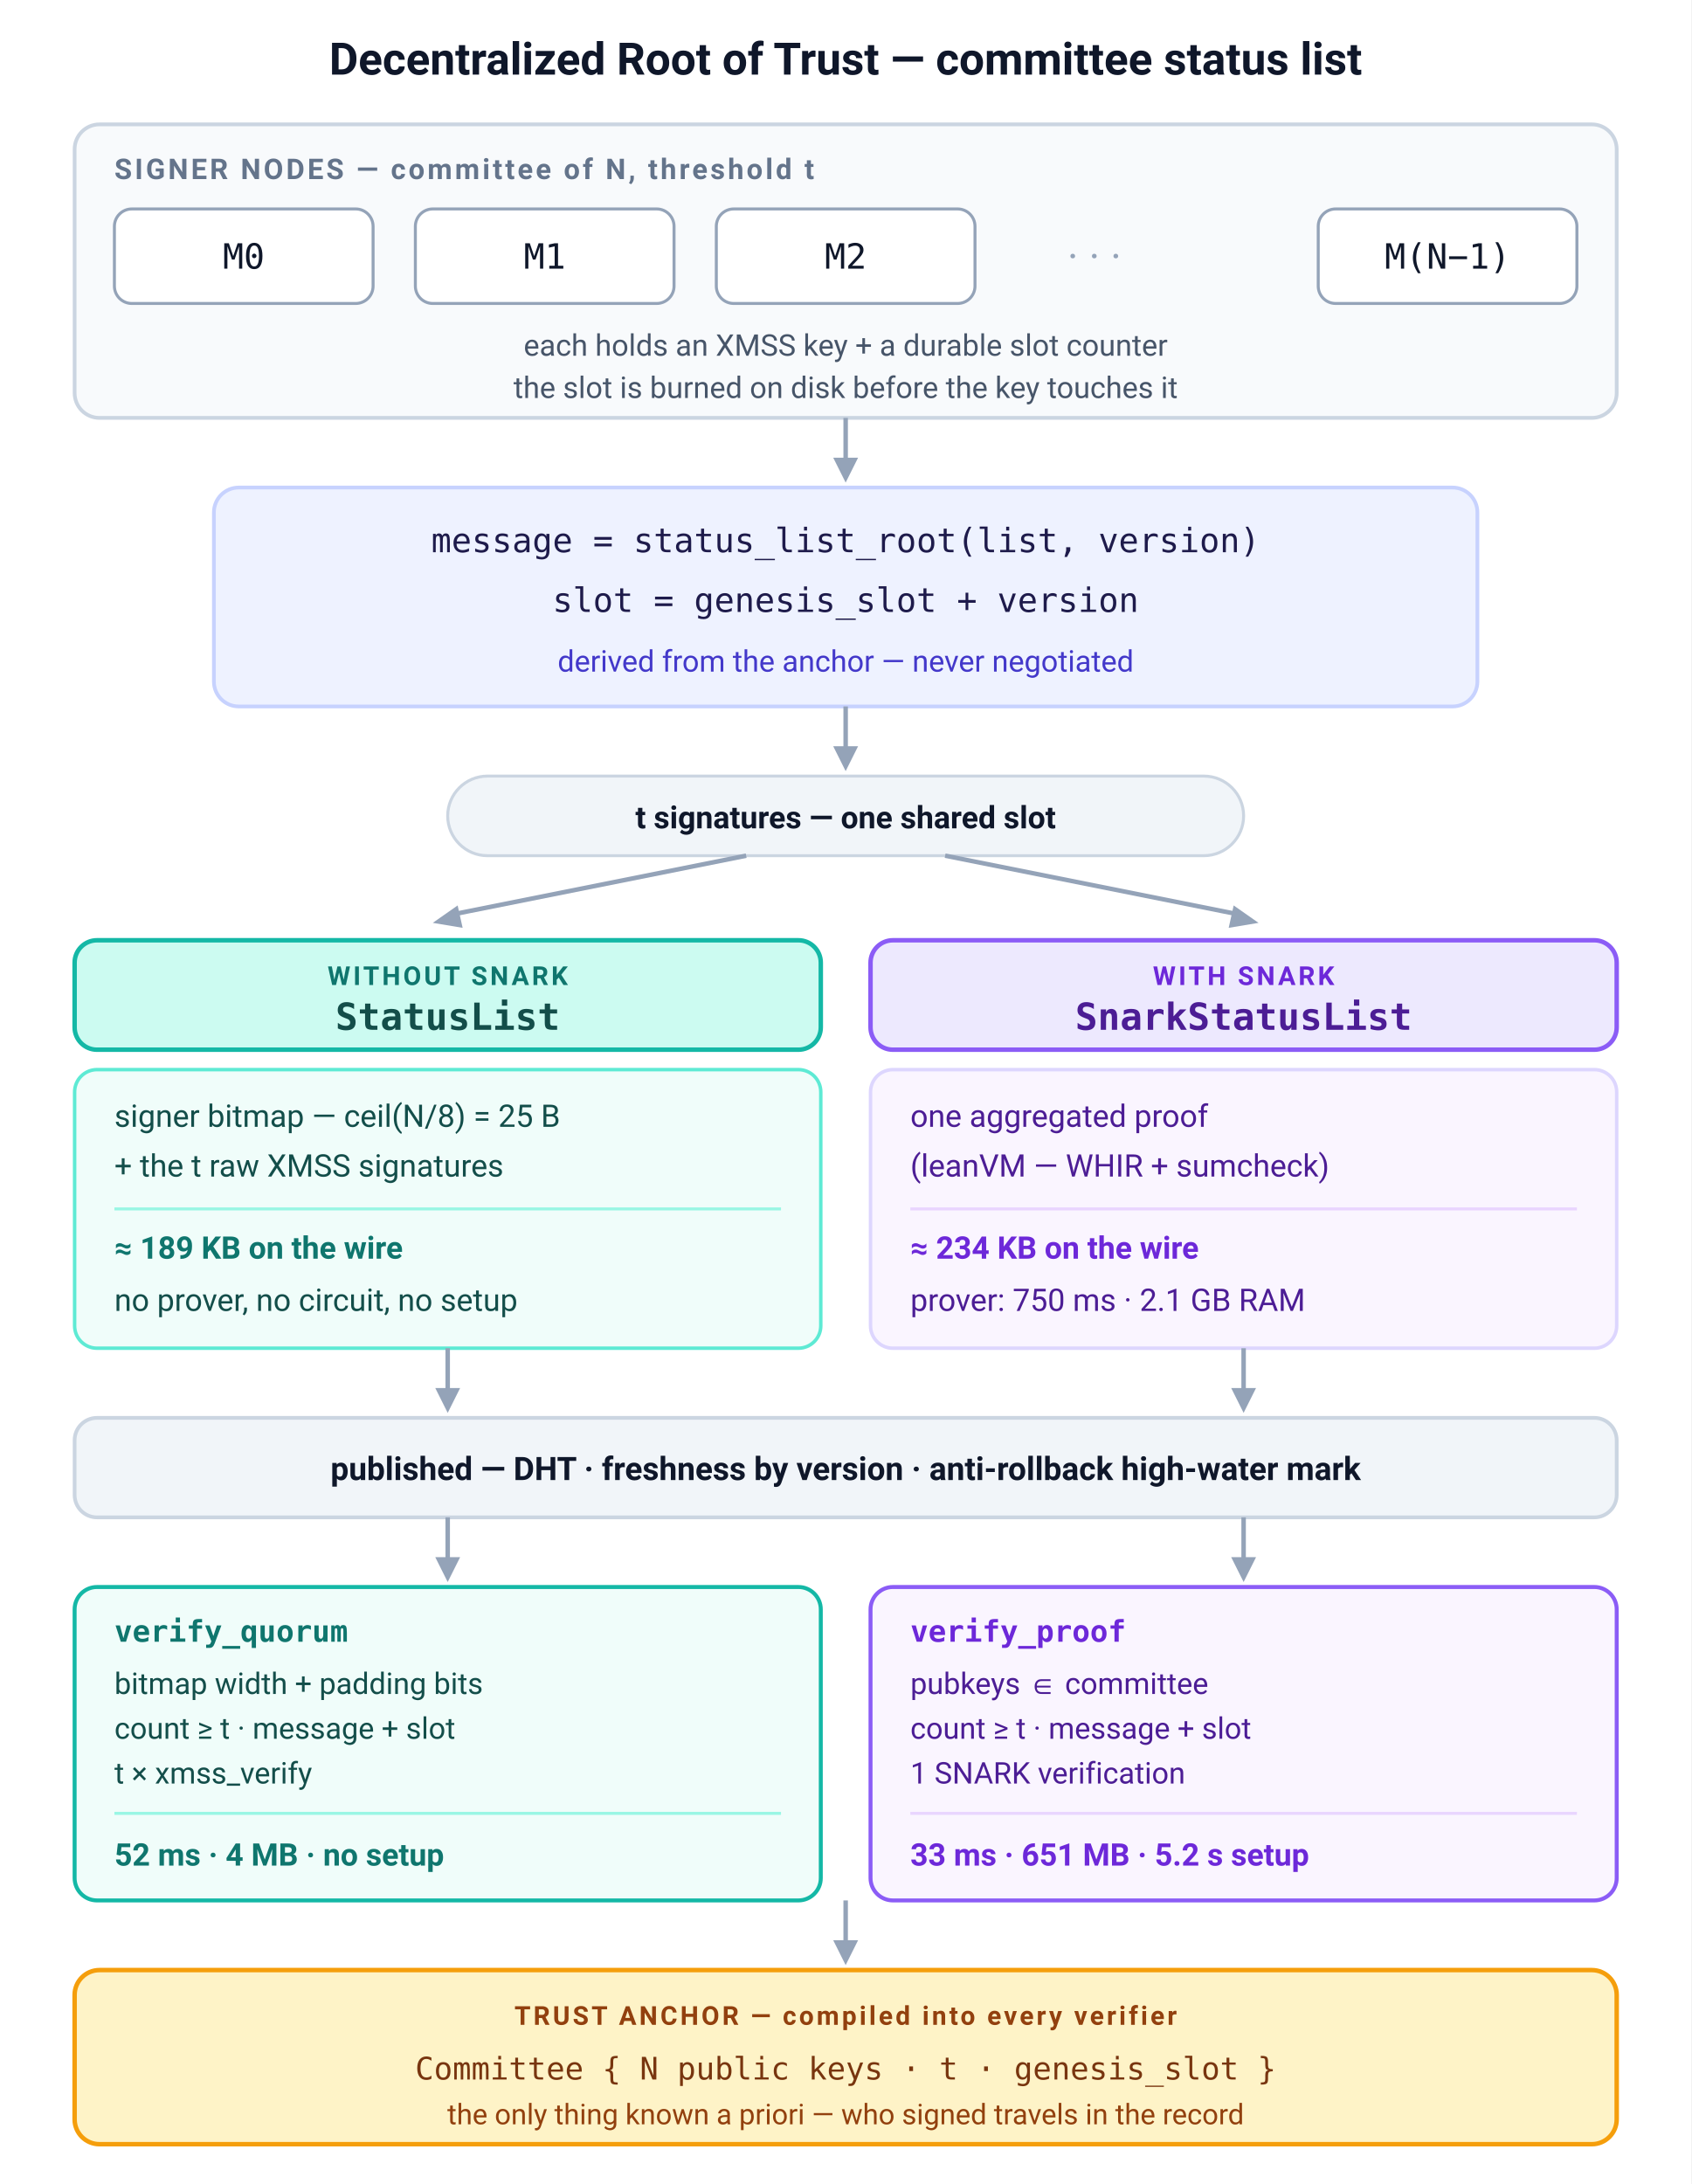
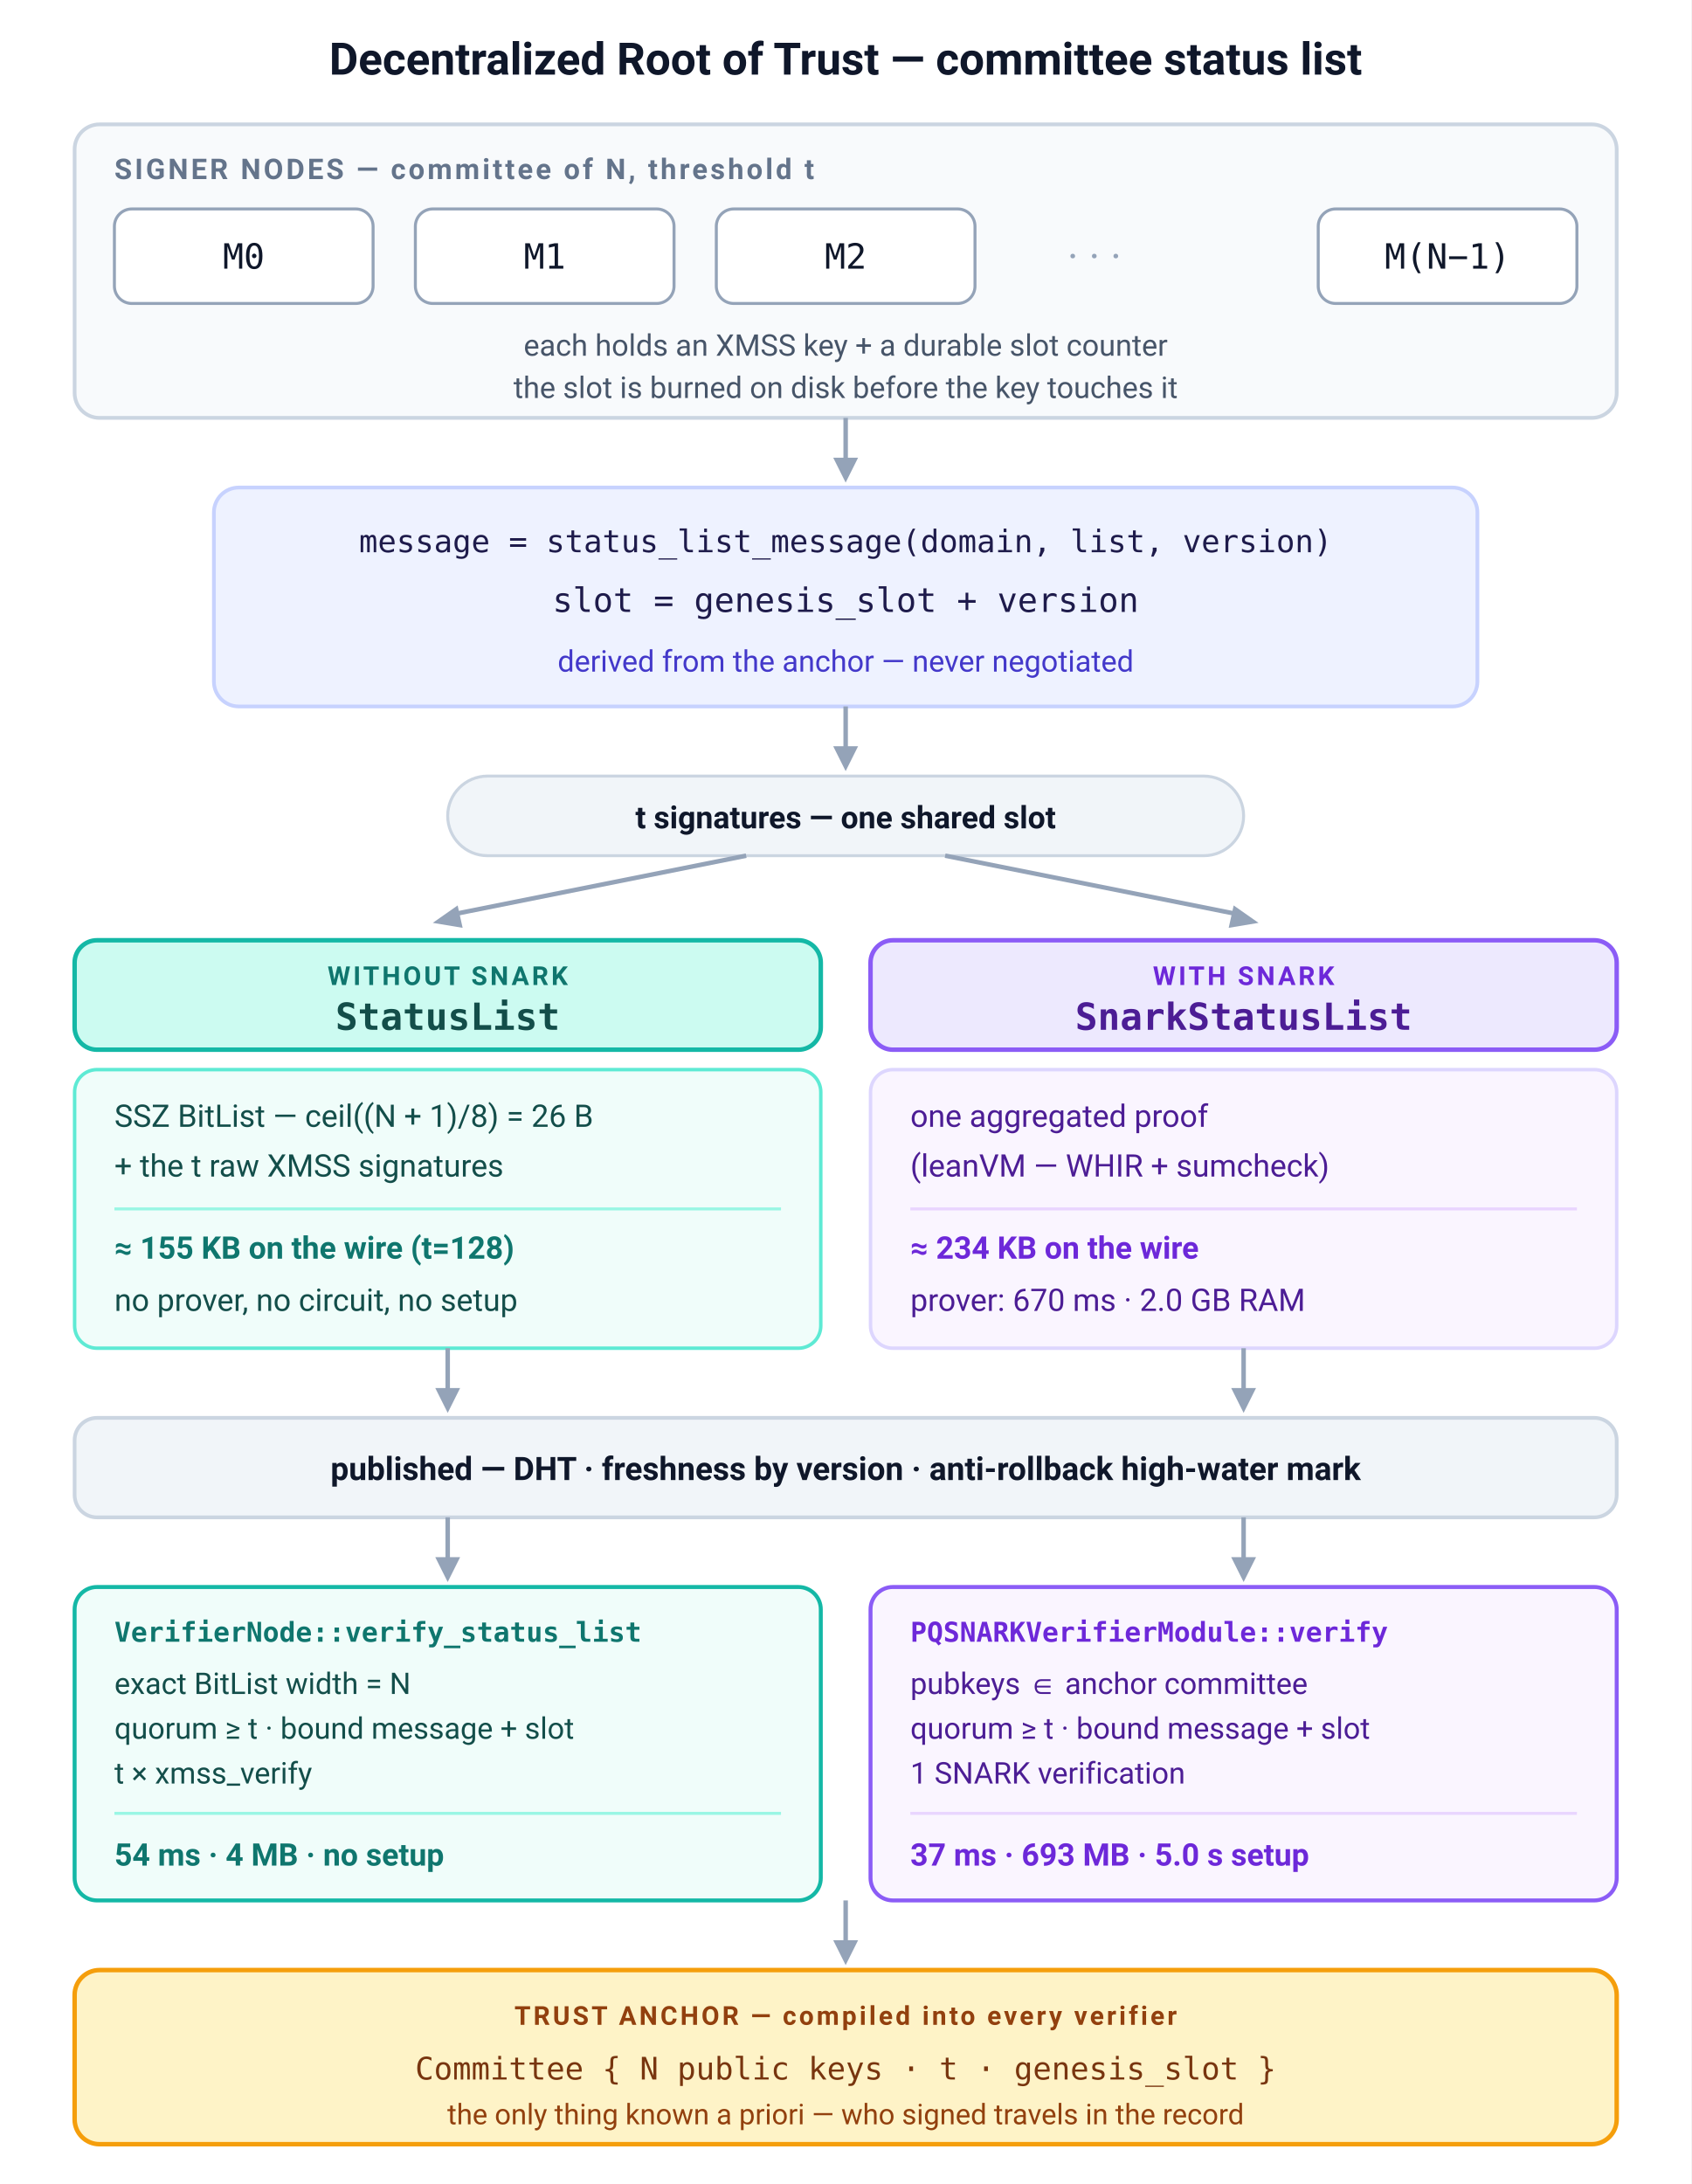
<svg xmlns="http://www.w3.org/2000/svg" viewBox="0 0 680 878" width="680" height="878" role="img" aria-label="Architecture of the committee-controlled status list, showing the signer nodes, the derived slot, and the two verification paths: raw signatures with a signer bitmap, and one aggregated SNARK proof.">
  <rect x="0" y="0" width="680" height="878" fill="#ffffff" />
  <text x="340" y="30" text-anchor="middle" font-family="-apple-system, BlinkMacSystemFont, 'Segoe UI', Roboto, Helvetica, Arial, sans-serif" font-size="18" font-weight="700" fill="#0f172a">Decentralized Root of Trust — committee status list</text>
  <rect x="30" y="50" width="620" height="118" rx="10" fill="#f8fafc" stroke="#cbd5e1" stroke-width="1.5" />
  <text x="46" y="72" font-family="-apple-system, BlinkMacSystemFont, 'Segoe UI', Roboto, Helvetica, Arial, sans-serif" font-size="11.5" font-weight="700" letter-spacing="1.1" fill="#64748b">SIGNER NODES — committee of N, threshold t</text>
  <rect x="46" y="84" width="104" height="38" rx="7" fill="#ffffff" stroke="#94a3b8" stroke-width="1.2" />
  <text x="98" y="108" text-anchor="middle" font-family="ui-monospace, SFMono-Regular, Menlo, Consolas, monospace" font-size="14" fill="#0f172a">M0</text>
  <rect x="167" y="84" width="104" height="38" rx="7" fill="#ffffff" stroke="#94a3b8" stroke-width="1.2" />
  <text x="219" y="108" text-anchor="middle" font-family="ui-monospace, SFMono-Regular, Menlo, Consolas, monospace" font-size="14" fill="#0f172a">M1</text>
  <rect x="288" y="84" width="104" height="38" rx="7" fill="#ffffff" stroke="#94a3b8" stroke-width="1.2" />
  <text x="340" y="108" text-anchor="middle" font-family="ui-monospace, SFMono-Regular, Menlo, Consolas, monospace" font-size="14" fill="#0f172a">M2</text>
  <text x="440" y="109" text-anchor="middle" font-family="-apple-system, BlinkMacSystemFont, 'Segoe UI', Roboto, Helvetica, Arial, sans-serif" font-size="17" fill="#94a3b8">· · ·</text>
  <rect x="530" y="84" width="104" height="38" rx="7" fill="#ffffff" stroke="#94a3b8" stroke-width="1.2" />
  <text x="582" y="108" text-anchor="middle" font-family="ui-monospace, SFMono-Regular, Menlo, Consolas, monospace" font-size="14" fill="#0f172a">M(N−1)</text>
  <text x="340" y="143" text-anchor="middle" font-family="-apple-system, BlinkMacSystemFont, 'Segoe UI', Roboto, Helvetica, Arial, sans-serif" font-size="12" fill="#475569">each holds an XMSS key + a durable slot counter</text>
  <text x="340" y="160" text-anchor="middle" font-family="-apple-system, BlinkMacSystemFont, 'Segoe UI', Roboto, Helvetica, Arial, sans-serif" font-size="12" fill="#475569">the slot is burned on disk before the key touches it</text>
  <line x1="340" y1="168" x2="340" y2="186" stroke="#94a3b8" stroke-width="1.8" />
  <path d="M 340 194 L 335 184 L 345 184 Z" fill="#94a3b8" />
  <rect x="86" y="196" width="508" height="88" rx="10" fill="#eef2ff" stroke="#c7d2fe" stroke-width="1.5" />
-   <text x="340" y="222" text-anchor="middle" font-family="ui-monospace, SFMono-Regular, Menlo, Consolas, monospace" font-size="13.5" fill="#1e1b4b">message = status_list_root(list, version)</text>
+   <text x="340" y="222" text-anchor="middle" font-family="ui-monospace, SFMono-Regular, Menlo, Consolas, monospace" font-size="12.5" fill="#1e1b4b">message = status_list_message(domain, list, version)</text>
  <text x="340" y="246" text-anchor="middle" font-family="ui-monospace, SFMono-Regular, Menlo, Consolas, monospace" font-size="13.5" fill="#1e1b4b">slot = genesis_slot + version</text>
  <text x="340" y="270" text-anchor="middle" font-family="-apple-system, BlinkMacSystemFont, 'Segoe UI', Roboto, Helvetica, Arial, sans-serif" font-size="12" fill="#4338ca">derived from the anchor — never negotiated</text>
  <line x1="340" y1="284" x2="340" y2="302" stroke="#94a3b8" stroke-width="1.8" />
  <path d="M 340 310 L 335 300 L 345 300 Z" fill="#94a3b8" />
  <rect x="180" y="312" width="320" height="32" rx="16" fill="#f1f5f9" stroke="#cbd5e1" stroke-width="1.2" />
  <text x="340" y="333" text-anchor="middle" font-family="-apple-system, BlinkMacSystemFont, 'Segoe UI', Roboto, Helvetica, Arial, sans-serif" font-size="12.5" font-weight="600" fill="#0f172a">t signatures — one shared slot</text>
  <path d="M 300 344 L 180 368" stroke="#94a3b8" stroke-width="1.8" fill="none" />
  <path d="M 174 371 L 184 364 L 186 373 Z" fill="#94a3b8" />
  <path d="M 380 344 L 500 368" stroke="#94a3b8" stroke-width="1.8" fill="none" />
  <path d="M 506 371 L 494 373 L 496 364 Z" fill="#94a3b8" />
  <rect x="30" y="378" width="300" height="44" rx="9" fill="#ccfbf1" stroke="#14b8a6" stroke-width="1.8" />
  <text x="180" y="396" text-anchor="middle" font-family="-apple-system, BlinkMacSystemFont, 'Segoe UI', Roboto, Helvetica, Arial, sans-serif" font-size="10.5" font-weight="700" letter-spacing="1.1" fill="#0f766e">WITHOUT SNARK</text>
  <text x="180" y="414" text-anchor="middle" font-family="ui-monospace, SFMono-Regular, Menlo, Consolas, monospace" font-size="15" font-weight="700" fill="#134e4a">StatusList</text>
  <rect x="30" y="430" width="300" height="112" rx="9" fill="#f0fdfa" stroke="#5eead4" stroke-width="1.4" />
-   <text x="46" y="453" font-family="-apple-system, BlinkMacSystemFont, 'Segoe UI', Roboto, Helvetica, Arial, sans-serif" font-size="12.5" fill="#134e4a">signer bitmap — ceil(N/8) = 25 B</text>
+   <text x="46" y="453" font-family="-apple-system, BlinkMacSystemFont, 'Segoe UI', Roboto, Helvetica, Arial, sans-serif" font-size="12.5" fill="#134e4a">SSZ BitList — ceil((N + 1)/8) = 26 B</text>
  <text x="46" y="473" font-family="-apple-system, BlinkMacSystemFont, 'Segoe UI', Roboto, Helvetica, Arial, sans-serif" font-size="12.5" fill="#134e4a">+ the t raw XMSS signatures</text>
  <line x1="46" y1="486" x2="314" y2="486" stroke="#99f6e4" stroke-width="1.2" />
-   <text x="46" y="506" font-family="-apple-system, BlinkMacSystemFont, 'Segoe UI', Roboto, Helvetica, Arial, sans-serif" font-size="12.5" font-weight="700" fill="#0f766e">≈ 189 KB on the wire</text>
+   <text x="46" y="506" font-family="-apple-system, BlinkMacSystemFont, 'Segoe UI', Roboto, Helvetica, Arial, sans-serif" font-size="12.5" font-weight="700" fill="#0f766e">≈ 155 KB on the wire (t=128)</text>
  <text x="46" y="527" font-family="-apple-system, BlinkMacSystemFont, 'Segoe UI', Roboto, Helvetica, Arial, sans-serif" font-size="12.5" fill="#134e4a">no prover, no circuit, no setup</text>
  <rect x="350" y="378" width="300" height="44" rx="9" fill="#ede9fe" stroke="#8b5cf6" stroke-width="1.8" />
  <text x="500" y="396" text-anchor="middle" font-family="-apple-system, BlinkMacSystemFont, 'Segoe UI', Roboto, Helvetica, Arial, sans-serif" font-size="10.5" font-weight="700" letter-spacing="1.1" fill="#6d28d9">WITH SNARK</text>
  <text x="500" y="414" text-anchor="middle" font-family="ui-monospace, SFMono-Regular, Menlo, Consolas, monospace" font-size="15" font-weight="700" fill="#4c1d95">SnarkStatusList</text>
  <rect x="350" y="430" width="300" height="112" rx="9" fill="#faf5ff" stroke="#ddd6fe" stroke-width="1.4" />
  <text x="366" y="453" font-family="-apple-system, BlinkMacSystemFont, 'Segoe UI', Roboto, Helvetica, Arial, sans-serif" font-size="12.5" fill="#4c1d95">one aggregated proof</text>
  <text x="366" y="473" font-family="-apple-system, BlinkMacSystemFont, 'Segoe UI', Roboto, Helvetica, Arial, sans-serif" font-size="12.5" fill="#4c1d95">(leanVM — WHIR + sumcheck)</text>
  <line x1="366" y1="486" x2="634" y2="486" stroke="#e9d5ff" stroke-width="1.2" />
  <text x="366" y="506" font-family="-apple-system, BlinkMacSystemFont, 'Segoe UI', Roboto, Helvetica, Arial, sans-serif" font-size="12.5" font-weight="700" fill="#6d28d9">≈ 234 KB on the wire</text>
-   <text x="366" y="527" font-family="-apple-system, BlinkMacSystemFont, 'Segoe UI', Roboto, Helvetica, Arial, sans-serif" font-size="12.5" fill="#4c1d95">prover: 750 ms · 2.1 GB RAM</text>
+   <text x="366" y="527" font-family="-apple-system, BlinkMacSystemFont, 'Segoe UI', Roboto, Helvetica, Arial, sans-serif" font-size="12.5" fill="#4c1d95">prover: 670 ms · 2.0 GB RAM</text>
  <line x1="180" y1="542" x2="180" y2="560" stroke="#94a3b8" stroke-width="1.8" />
  <path d="M 180 568 L 175 558 L 185 558 Z" fill="#94a3b8" />
  <line x1="500" y1="542" x2="500" y2="560" stroke="#94a3b8" stroke-width="1.8" />
  <path d="M 500 568 L 495 558 L 505 558 Z" fill="#94a3b8" />
  <rect x="30" y="570" width="620" height="40" rx="9" fill="#f1f5f9" stroke="#cbd5e1" stroke-width="1.5" />
  <text x="340" y="595" text-anchor="middle" font-family="-apple-system, BlinkMacSystemFont, 'Segoe UI', Roboto, Helvetica, Arial, sans-serif" font-size="13" font-weight="600" fill="#0f172a">published — DHT · freshness by version · anti-rollback high-water mark</text>
  <line x1="180" y1="610" x2="180" y2="628" stroke="#94a3b8" stroke-width="1.8" />
  <path d="M 180 636 L 175 626 L 185 626 Z" fill="#94a3b8" />
  <line x1="500" y1="610" x2="500" y2="628" stroke="#94a3b8" stroke-width="1.8" />
  <path d="M 500 636 L 495 626 L 505 626 Z" fill="#94a3b8" />
  <rect x="30" y="638" width="300" height="126" rx="9" fill="#f0fdfa" stroke="#14b8a6" stroke-width="1.6" />
-   <text x="46" y="660" font-family="ui-monospace, SFMono-Regular, Menlo, Consolas, monospace" font-size="12" font-weight="700" fill="#0f766e">verify_quorum</text>
-   <text x="46" y="681" font-family="-apple-system, BlinkMacSystemFont, 'Segoe UI', Roboto, Helvetica, Arial, sans-serif" font-size="12" fill="#134e4a">bitmap width + padding bits</text>
-   <text x="46" y="699" font-family="-apple-system, BlinkMacSystemFont, 'Segoe UI', Roboto, Helvetica, Arial, sans-serif" font-size="12" fill="#134e4a">count ≥ t · message + slot</text>
+   <text x="46" y="660" font-family="ui-monospace, SFMono-Regular, Menlo, Consolas, monospace" font-size="11" font-weight="700" fill="#0f766e">VerifierNode::verify_status_list</text>
+   <text x="46" y="681" font-family="-apple-system, BlinkMacSystemFont, 'Segoe UI', Roboto, Helvetica, Arial, sans-serif" font-size="12" fill="#134e4a">exact BitList width = N</text>
+   <text x="46" y="699" font-family="-apple-system, BlinkMacSystemFont, 'Segoe UI', Roboto, Helvetica, Arial, sans-serif" font-size="12" fill="#134e4a">quorum ≥ t · bound message + slot</text>
  <text x="46" y="717" font-family="-apple-system, BlinkMacSystemFont, 'Segoe UI', Roboto, Helvetica, Arial, sans-serif" font-size="12" fill="#134e4a">t × xmss_verify</text>
  <line x1="46" y1="729" x2="314" y2="729" stroke="#99f6e4" stroke-width="1.2" />
-   <text x="46" y="750" font-family="-apple-system, BlinkMacSystemFont, 'Segoe UI', Roboto, Helvetica, Arial, sans-serif" font-size="12.5" font-weight="700" fill="#0f766e">52 ms · 4 MB · no setup</text>
+   <text x="46" y="750" font-family="-apple-system, BlinkMacSystemFont, 'Segoe UI', Roboto, Helvetica, Arial, sans-serif" font-size="12.5" font-weight="700" fill="#0f766e">54 ms · 4 MB · no setup</text>
  <rect x="350" y="638" width="300" height="126" rx="9" fill="#faf5ff" stroke="#8b5cf6" stroke-width="1.6" />
-   <text x="366" y="660" font-family="ui-monospace, SFMono-Regular, Menlo, Consolas, monospace" font-size="12" font-weight="700" fill="#6d28d9">verify_proof</text>
-   <text x="366" y="681" font-family="-apple-system, BlinkMacSystemFont, 'Segoe UI', Roboto, Helvetica, Arial, sans-serif" font-size="12" fill="#4c1d95">pubkeys ∈ committee</text>
-   <text x="366" y="699" font-family="-apple-system, BlinkMacSystemFont, 'Segoe UI', Roboto, Helvetica, Arial, sans-serif" font-size="12" fill="#4c1d95">count ≥ t · message + slot</text>
+   <text x="366" y="660" font-family="ui-monospace, SFMono-Regular, Menlo, Consolas, monospace" font-size="11" font-weight="700" fill="#6d28d9">PQSNARKVerifierModule::verify</text>
+   <text x="366" y="681" font-family="-apple-system, BlinkMacSystemFont, 'Segoe UI', Roboto, Helvetica, Arial, sans-serif" font-size="12" fill="#4c1d95">pubkeys ∈ anchor committee</text>
+   <text x="366" y="699" font-family="-apple-system, BlinkMacSystemFont, 'Segoe UI', Roboto, Helvetica, Arial, sans-serif" font-size="12" fill="#4c1d95">quorum ≥ t · bound message + slot</text>
  <text x="366" y="717" font-family="-apple-system, BlinkMacSystemFont, 'Segoe UI', Roboto, Helvetica, Arial, sans-serif" font-size="12" fill="#4c1d95">1 SNARK verification</text>
  <line x1="366" y1="729" x2="634" y2="729" stroke="#e9d5ff" stroke-width="1.2" />
-   <text x="366" y="750" font-family="-apple-system, BlinkMacSystemFont, 'Segoe UI', Roboto, Helvetica, Arial, sans-serif" font-size="12.5" font-weight="700" fill="#6d28d9">33 ms · 651 MB · 5.2 s setup</text>
+   <text x="366" y="750" font-family="-apple-system, BlinkMacSystemFont, 'Segoe UI', Roboto, Helvetica, Arial, sans-serif" font-size="12.5" font-weight="700" fill="#6d28d9">37 ms · 693 MB · 5.0 s setup</text>
  <line x1="340" y1="764" x2="340" y2="782" stroke="#94a3b8" stroke-width="1.8" />
  <path d="M 340 790 L 335 780 L 345 780 Z" fill="#94a3b8" />
  <rect x="30" y="792" width="620" height="70" rx="10" fill="#fef3c7" stroke="#f59e0b" stroke-width="1.8" />
  <text x="340" y="814" text-anchor="middle" font-family="-apple-system, BlinkMacSystemFont, 'Segoe UI', Roboto, Helvetica, Arial, sans-serif" font-size="10.5" font-weight="700" letter-spacing="1.1" fill="#92400e">TRUST ANCHOR — compiled into every verifier</text>
  <text x="340" y="836" text-anchor="middle" font-family="ui-monospace, SFMono-Regular, Menlo, Consolas, monospace" font-size="12.5" fill="#78350f">Committee { N public keys · t · genesis_slot }</text>
  <text x="340" y="854" text-anchor="middle" font-family="-apple-system, BlinkMacSystemFont, 'Segoe UI', Roboto, Helvetica, Arial, sans-serif" font-size="11.5" fill="#92400e">the only thing known a priori — who signed travels in the record</text>
</svg>
